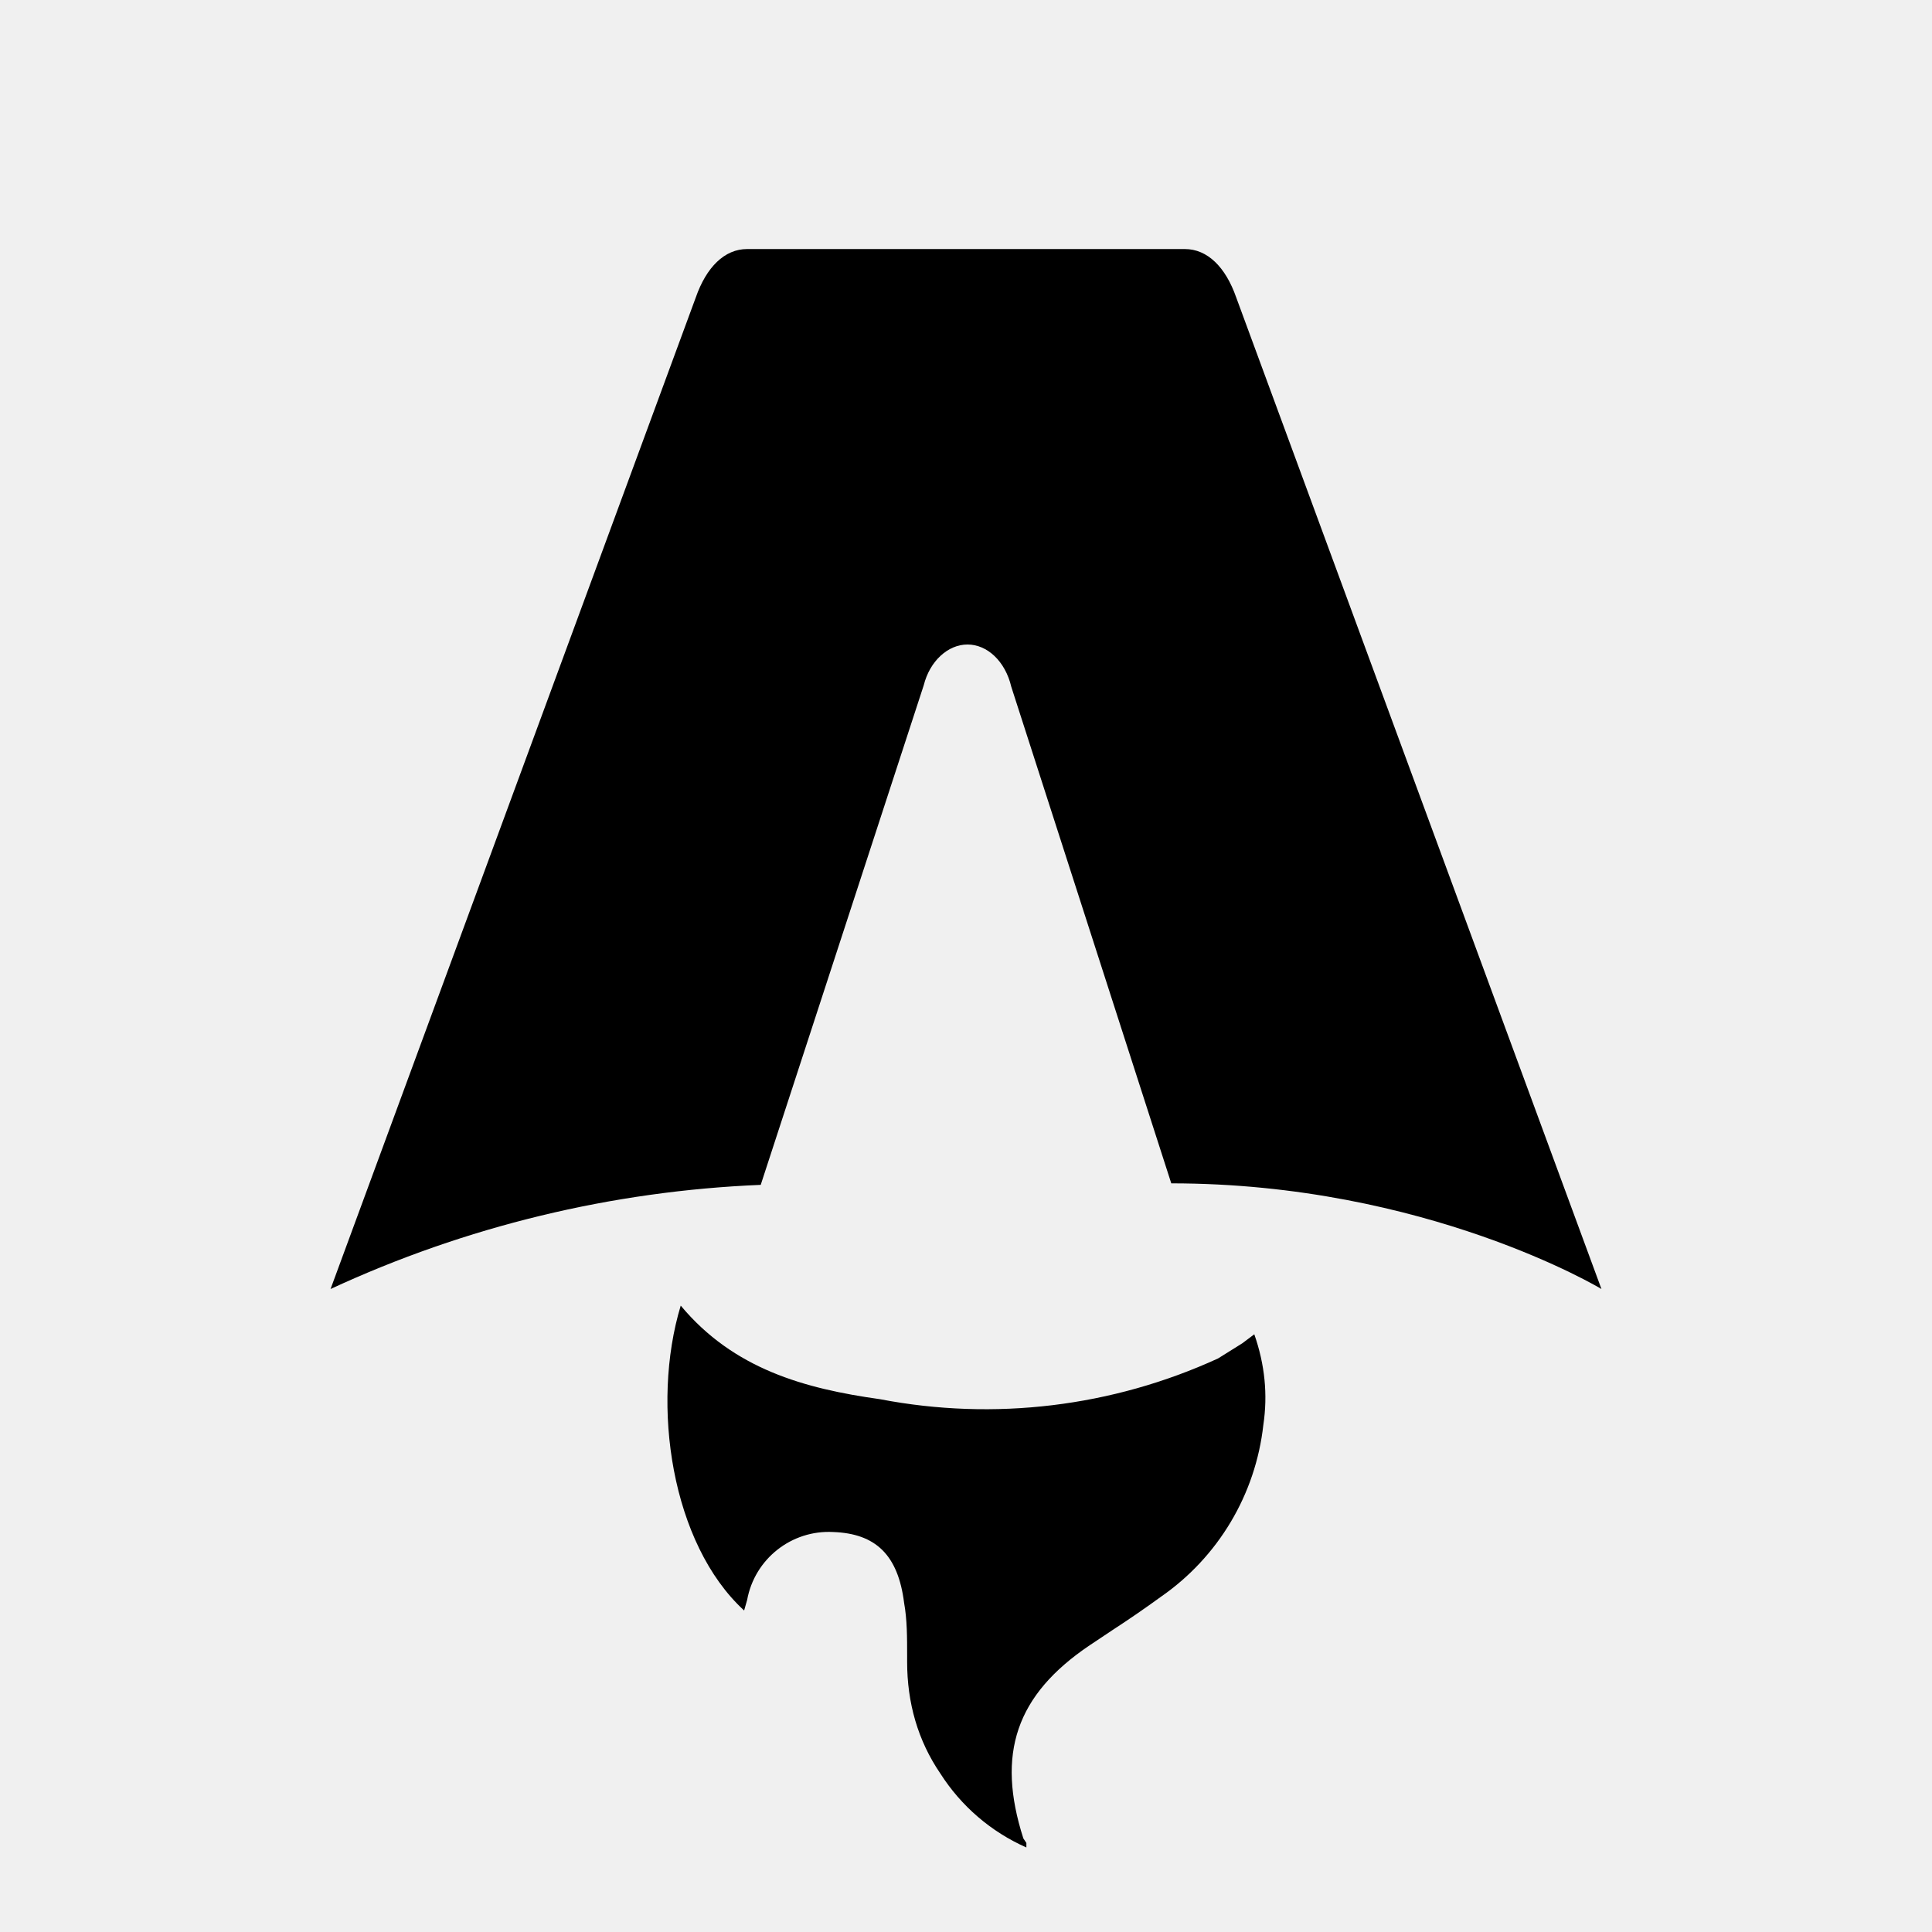
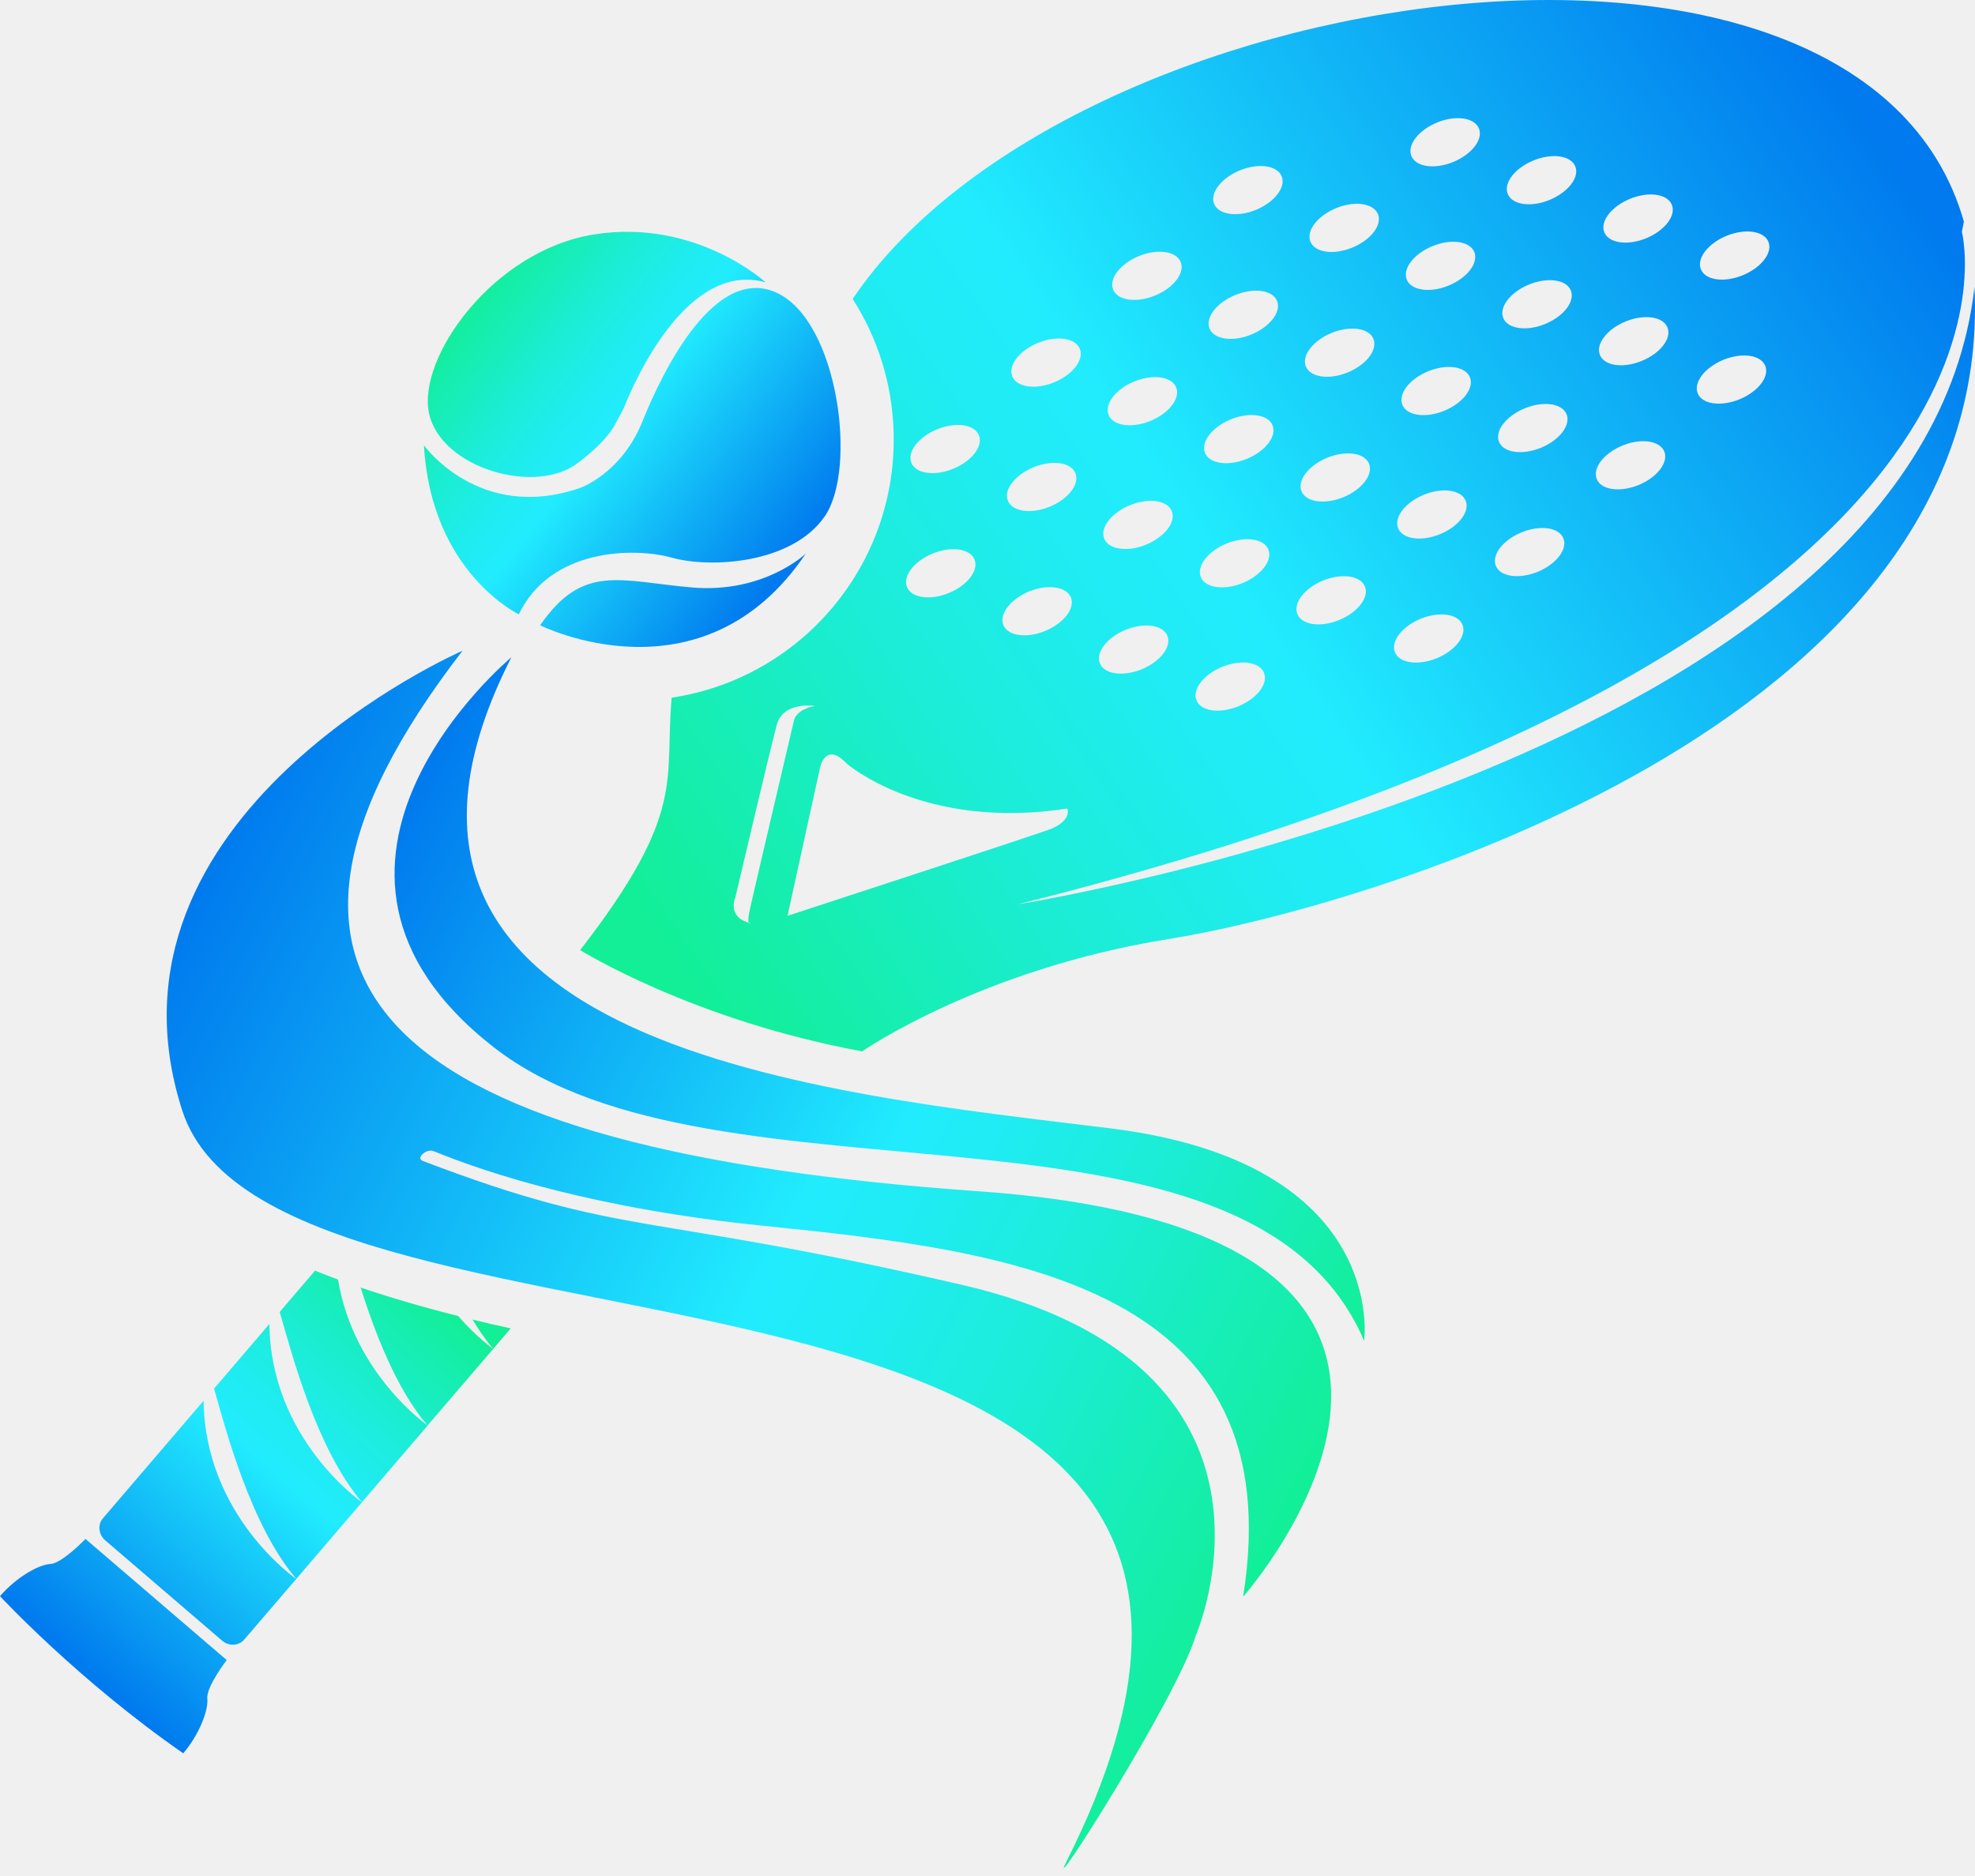
- <svg xmlns="http://www.w3.org/2000/svg" fill="none" viewBox="0 0 128 128">
-   <path d="M50.4 78.5a75.1 75.1 0 0 0-28.5 6.9l24.2-65.7c.7-2 1.9-3.2 3.4-3.2h29c1.5 0 2.7 1.2 3.4 3.2l24.2 65.7s-11.6-7-28.5-7L67 45.5c-.4-1.7-1.6-2.8-2.9-2.8-1.3 0-2.5 1.1-2.9 2.7L50.4 78.5Zm-1.1 28.2Zm-4.2-20.2c-2 6.6-.6 15.8 4.2 20.2a17.5 17.5 0 0 1 .2-.7 5.5 5.5 0 0 1 5.7-4.5c2.8.1 4.3 1.5 4.7 4.7.2 1.1.2 2.3.2 3.5v.4c0 2.7.7 5.2 2.2 7.4a13 13 0 0 0 5.7 4.9v-.3l-.2-.3c-1.8-5.6-.5-9.5 4.4-12.8l1.5-1a73 73 0 0 0 3.2-2.2 16 16 0 0 0 6.8-11.4c.3-2 .1-4-.6-6l-.8.6-1.6 1a37 37 0 0 1-22.4 2.7c-5-.7-9.7-2-13.2-6.2Z" />
-   <style>
-         path { fill: #000; }
-         @media (prefers-color-scheme: dark) {
-             path { fill: #FFF; }
-         }
-     </style>
+ <svg xmlns="http://www.w3.org/2000/svg" width="40" height="38" viewBox="0 0 40 38" fill="none">
+   <path d="M9.368 13.181C9.368 13.181 1.755 16.496 3.692 22.497C5.63 28.497 28.605 23.809 21.595 37.715C21.149 38.601 23.824 34.423 24.22 33.126C24.224 33.115 26.595 27.669 19.484 26.026C12.97 24.52 12.72 25.099 8.563 23.516C8.413 23.459 8.637 23.258 8.784 23.318C9.894 23.773 12.083 24.487 15.471 24.831C20.569 25.346 26.173 26.061 25.177 32.344C25.177 32.344 31.691 24.967 19.817 24.13C7.944 23.292 4.084 20.026 9.368 13.181Z" fill="url(#paint0_linear_72_382)" />
+   <path d="M10.358 13.313C10.358 13.313 5.285 17.526 9.993 21.208C14.525 24.753 25.276 21.68 27.628 27.16C27.628 27.16 28.135 23.555 22.492 22.856C16.85 22.158 6.311 21.254 10.358 13.312V13.313Z" fill="url(#paint1_linear_72_382)" />
+   <path d="M12.647 8.233C12.604 8.343 12.535 8.439 12.485 8.545C12.289 8.959 11.711 9.371 11.711 9.371C10.864 10.04 8.937 9.492 8.69 8.377C8.444 7.262 9.973 5.074 12.035 4.748C14.096 4.422 15.508 5.72 15.508 5.72C13.921 5.27 12.848 7.731 12.647 8.233ZM16.32 11.214C16.32 11.214 15.471 12.028 14.007 11.899C12.545 11.769 11.804 11.412 10.939 12.666C10.939 12.666 14.228 14.316 16.32 11.214ZM10.508 12.444C11.146 11.11 12.829 11.08 13.61 11.297C14.389 11.514 16.042 11.422 16.705 10.457C17.368 9.492 16.976 6.507 15.733 5.931C14.491 5.357 13.44 7.469 13.012 8.534C12.586 9.598 11.741 9.886 11.741 9.886C9.706 10.585 8.586 9.02 8.586 9.02C8.731 11.6 10.507 12.443 10.507 12.443L10.508 12.444Z" fill="url(#paint2_linear_72_382)" />
+   <path d="M39.99 5.807C38.919 15.417 20.622 18.316 20.622 18.316C41.893 12.977 39.734 4.694 39.734 4.694L39.775 4.489C37.707 -2.8 21.65 -0.44 17.269 6.055C17.767 6.832 18.068 7.749 18.098 8.74C18.181 11.448 16.217 13.741 13.604 14.132C13.45 15.812 13.921 16.444 11.75 19.245C11.75 19.245 14.016 20.663 17.462 21.296C17.462 21.296 19.855 19.631 23.67 19.021C27.486 18.411 40.428 14.714 39.989 5.807H39.99ZM34.969 4.776C35.347 4.623 35.726 4.676 35.816 4.897C35.907 5.118 35.673 5.421 35.295 5.576C34.918 5.73 34.539 5.677 34.449 5.456C34.358 5.234 34.592 4.931 34.969 4.776ZM34.905 7.288C35.282 7.135 35.661 7.188 35.752 7.409C35.842 7.63 35.608 7.933 35.231 8.088C34.853 8.242 34.474 8.189 34.384 7.968C34.294 7.746 34.528 7.443 34.905 7.288ZM33.014 4.027C33.391 3.873 33.77 3.926 33.86 4.147C33.951 4.368 33.717 4.671 33.339 4.827C32.962 4.98 32.583 4.927 32.493 4.706C32.402 4.485 32.636 4.182 33.014 4.027ZM32.925 6.511C33.302 6.358 33.681 6.411 33.771 6.632C33.862 6.853 33.628 7.156 33.25 7.311C32.873 7.465 32.494 7.412 32.404 7.191C32.313 6.969 32.547 6.666 32.925 6.511ZM32.86 9.025C33.237 8.871 33.616 8.924 33.707 9.145C33.797 9.367 33.563 9.67 33.186 9.825C32.808 9.978 32.429 9.925 32.339 9.704C32.249 9.483 32.483 9.18 32.86 9.025ZM31.058 3.25C31.435 3.096 31.814 3.149 31.904 3.37C31.995 3.591 31.761 3.894 31.383 4.05C31.006 4.205 30.627 4.15 30.537 3.929C30.446 3.708 30.68 3.405 31.058 3.25ZM30.967 5.763C31.345 5.609 31.724 5.662 31.814 5.884C31.904 6.105 31.67 6.408 31.293 6.563C30.916 6.717 30.537 6.663 30.446 6.442C30.356 6.221 30.59 5.918 30.967 5.763ZM30.881 8.271C31.259 8.117 31.637 8.17 31.728 8.391C31.818 8.612 31.584 8.916 31.207 9.071C30.829 9.224 30.451 9.171 30.36 8.95C30.27 8.729 30.504 8.426 30.881 8.271ZM30.817 10.783C31.194 10.629 31.573 10.682 31.663 10.903C31.754 11.124 31.52 11.428 31.142 11.583C30.765 11.736 30.386 11.683 30.296 11.462C30.205 11.241 30.439 10.938 30.817 10.783ZM29.106 2.481C29.483 2.327 29.862 2.381 29.953 2.602C30.043 2.823 29.809 3.126 29.432 3.281C29.054 3.436 28.676 3.382 28.585 3.16C28.495 2.939 28.729 2.636 29.106 2.481ZM29.013 4.985C29.39 4.831 29.769 4.884 29.859 5.105C29.95 5.326 29.716 5.629 29.338 5.785C28.961 5.938 28.582 5.885 28.492 5.664C28.401 5.443 28.635 5.14 29.013 4.985ZM28.924 7.521C29.301 7.367 29.68 7.42 29.77 7.642C29.861 7.863 29.627 8.166 29.25 8.321C28.872 8.475 28.493 8.421 28.403 8.2C28.312 7.979 28.546 7.676 28.924 7.521ZM28.838 10.021C29.215 9.868 29.594 9.921 29.684 10.142C29.775 10.363 29.541 10.666 29.163 10.821C28.786 10.975 28.407 10.922 28.317 10.701C28.226 10.48 28.46 10.177 28.838 10.021ZM28.773 12.533C29.151 12.38 29.529 12.433 29.62 12.654C29.71 12.875 29.476 13.178 29.099 13.333C28.721 13.487 28.343 13.434 28.252 13.213C28.162 12.992 28.396 12.689 28.773 12.533ZM27.061 4.216C27.439 4.062 27.817 4.116 27.908 4.337C27.998 4.558 27.764 4.861 27.387 5.016C27.009 5.17 26.631 5.117 26.54 4.895C26.45 4.674 26.684 4.371 27.061 4.216ZM26.969 6.744C27.347 6.59 27.726 6.643 27.816 6.865C27.906 7.086 27.672 7.389 27.295 7.544C26.918 7.698 26.539 7.644 26.448 7.423C26.358 7.202 26.592 6.899 26.969 6.744ZM26.88 9.272C27.258 9.118 27.637 9.171 27.727 9.392C27.817 9.614 27.584 9.917 27.206 10.072C26.829 10.225 26.45 10.172 26.36 9.951C26.269 9.73 26.503 9.427 26.88 9.272ZM26.797 11.759C27.175 11.606 27.553 11.659 27.644 11.88C27.734 12.101 27.5 12.404 27.123 12.559C26.745 12.714 26.367 12.66 26.276 12.439C26.186 12.217 26.42 11.914 26.797 11.759ZM25.111 3.451C25.488 3.297 25.867 3.35 25.958 3.571C26.048 3.792 25.814 4.095 25.437 4.251C25.059 4.404 24.68 4.351 24.59 4.13C24.5 3.909 24.734 3.606 25.111 3.451ZM25.018 5.976C25.395 5.822 25.774 5.875 25.864 6.096C25.955 6.317 25.721 6.62 25.343 6.776C24.966 6.931 24.587 6.876 24.497 6.655C24.406 6.434 24.64 6.131 25.018 5.976ZM24.926 8.495C25.303 8.341 25.682 8.394 25.773 8.615C25.863 8.837 25.629 9.14 25.252 9.295C24.874 9.448 24.495 9.395 24.405 9.174C24.315 8.953 24.549 8.65 24.926 8.495ZM24.841 11.01C25.219 10.856 25.598 10.909 25.688 11.13C25.778 11.351 25.544 11.655 25.167 11.81C24.79 11.963 24.411 11.91 24.32 11.689C24.23 11.468 24.464 11.165 24.841 11.01ZM24.754 13.507C25.131 13.354 25.51 13.407 25.6 13.628C25.691 13.849 25.457 14.152 25.079 14.307C24.702 14.461 24.323 14.408 24.233 14.187C24.142 13.965 24.376 13.662 24.754 13.507ZM23.066 5.187C23.444 5.033 23.822 5.086 23.913 5.308C24.003 5.529 23.769 5.832 23.392 5.987C23.015 6.141 22.636 6.088 22.545 5.866C22.455 5.645 22.689 5.342 23.066 5.187ZM22.974 7.726C23.352 7.573 23.731 7.626 23.821 7.847C23.911 8.068 23.677 8.371 23.3 8.526C22.923 8.68 22.544 8.627 22.453 8.406C22.363 8.184 22.597 7.881 22.974 7.726ZM22.885 10.233C23.263 10.079 23.642 10.132 23.732 10.353C23.822 10.574 23.588 10.877 23.211 11.033C22.834 11.186 22.455 11.133 22.364 10.912C22.274 10.691 22.508 10.388 22.885 10.233ZM22.796 12.758C23.174 12.604 23.553 12.657 23.643 12.878C23.733 13.099 23.5 13.402 23.122 13.557C22.745 13.711 22.366 13.658 22.276 13.437C22.185 13.216 22.419 12.913 22.796 12.758ZM21.023 6.945C21.4 6.791 21.779 6.844 21.869 7.066C21.96 7.287 21.726 7.59 21.349 7.745C20.971 7.899 20.592 7.846 20.502 7.624C20.411 7.403 20.645 7.1 21.023 6.945ZM20.934 9.464C21.311 9.31 21.69 9.364 21.78 9.585C21.871 9.806 21.637 10.109 21.259 10.264C20.882 10.418 20.503 10.365 20.413 10.143C20.322 9.922 20.556 9.619 20.934 9.464ZM20.842 11.98C21.219 11.827 21.598 11.88 21.689 12.101C21.779 12.322 21.545 12.625 21.168 12.78C20.79 12.936 20.411 12.881 20.321 12.66C20.231 12.439 20.465 12.136 20.842 11.98ZM18.979 8.696C19.357 8.542 19.735 8.595 19.826 8.816C19.916 9.038 19.682 9.341 19.305 9.496C18.928 9.649 18.549 9.596 18.458 9.375C18.368 9.154 18.602 8.851 18.979 8.696ZM18.89 11.212C19.268 11.058 19.647 11.112 19.737 11.333C19.827 11.554 19.593 11.857 19.216 12.012C18.839 12.167 18.46 12.113 18.369 11.891C18.279 11.67 18.513 11.367 18.89 11.212ZM15.161 18.689C14.722 18.563 14.892 18.181 14.892 18.181C14.892 18.181 15.6 15.168 15.732 14.682C15.864 14.197 16.503 14.3 16.503 14.3C16.102 14.376 16.078 14.602 16.078 14.602C16.078 14.602 15.284 17.987 15.194 18.388C15.151 18.58 15.151 18.658 15.161 18.689C15.174 18.694 15.185 18.698 15.198 18.701C15.198 18.701 15.172 18.724 15.161 18.689ZM15.95 18.551L16.609 15.547C16.609 15.547 16.715 15.008 17.151 15.469C17.151 15.469 18.701 16.826 21.617 16.378C21.617 16.378 21.727 16.633 21.225 16.812C20.723 16.992 15.949 18.551 15.949 18.551H15.95Z" fill="url(#paint3_linear_72_382)" />
+   <path d="M3.16 32.398L4.592 33.626C4.592 33.626 4.173 34.169 4.199 34.407C4.223 34.647 4.034 35.137 3.711 35.515C1.577 34.033 0 32.332 0 32.332C0.323 31.956 0.778 31.692 1.019 31.68C1.258 31.669 1.731 31.172 1.731 31.172L3.163 32.4L3.16 32.398ZM5.454 26.82L4.335 28.128C4.583 28.994 5.083 30.904 6.001 31.982L7.331 30.429C7.331 30.429 5.482 29.154 5.456 26.82H5.454ZM4.124 28.372L2.084 30.755C1.973 30.884 1.995 31.083 2.13 31.2L4.5 33.234C4.636 33.35 4.836 33.34 4.946 33.212L6 31.983C6 31.983 4.15 30.708 4.124 28.375V28.372ZM6.845 25.918C6.674 25.855 6.519 25.794 6.38 25.738L5.665 26.574C5.914 27.44 6.413 29.35 7.331 30.428L8.662 28.875C8.662 28.875 7.161 27.834 6.846 25.918H6.845ZM9.57 26.729C9.699 26.943 9.838 27.144 9.989 27.323L10.344 26.907C10.074 26.849 9.815 26.79 9.57 26.729ZM9.279 26.657C8.492 26.459 7.839 26.262 7.304 26.08C7.594 26.998 8.027 28.134 8.659 28.875L9.989 27.323C9.989 27.323 9.66 27.094 9.279 26.657Z" fill="url(#paint4_linear_72_382)" />
+   <defs>
+     <linearGradient id="paint0_linear_72_382" x1="26.084" y1="31.073" x2="3.355" y2="19.195" gradientUnits="userSpaceOnUse">
+       <stop stop-color="#12EF97" />
+       <stop offset="0.06" stop-color="#14EEA7" />
+       <stop offset="0.24" stop-color="#1BEDD6" />
+       <stop offset="0.38" stop-color="#1FECF3" />
+       <stop offset="0.46" stop-color="#21ECFE" />
+       <stop offset="1" stop-color="#007AEE" />
+     </linearGradient>
+     <linearGradient id="paint1_linear_72_382" x1="27.918" y1="26.604" x2="8.184" y2="16.29" gradientUnits="userSpaceOnUse">
+       <stop stop-color="#12EF97" />
+       <stop offset="0.06" stop-color="#14EEA7" />
+       <stop offset="0.24" stop-color="#1BEDD6" />
+       <stop offset="0.38" stop-color="#1FECF3" />
+       <stop offset="0.46" stop-color="#21ECFE" />
+       <stop offset="1" stop-color="#007AEE" />
+     </linearGradient>
+     <linearGradient id="paint2_linear_72_382" x1="9.313" y1="6.22" x2="15.967" y2="11.406" gradientUnits="userSpaceOnUse">
+       <stop stop-color="#12EF97" />
+       <stop offset="0.06" stop-color="#14EEA7" />
+       <stop offset="0.24" stop-color="#1BEDD6" />
+       <stop offset="0.38" stop-color="#1FECF3" />
+       <stop offset="0.46" stop-color="#21ECFE" />
+       <stop offset="1" stop-color="#007AEE" />
+     </linearGradient>
+     <linearGradient id="paint3_linear_72_382" x1="13.185" y1="18.827" x2="37.549" y2="2.057" gradientUnits="userSpaceOnUse">
+       <stop stop-color="#12EF97" />
+       <stop offset="0.06" stop-color="#14EEA7" />
+       <stop offset="0.24" stop-color="#1BEDD6" />
+       <stop offset="0.38" stop-color="#1FECF3" />
+       <stop offset="0.46" stop-color="#21ECFE" />
+       <stop offset="1" stop-color="#007AEE" />
+     </linearGradient>
+     <linearGradient id="paint4_linear_72_382" x1="8.716" y1="26.189" x2="1.84" y2="33.926" gradientUnits="userSpaceOnUse">
+       <stop stop-color="#12EF97" />
+       <stop offset="0.06" stop-color="#14EEA7" />
+       <stop offset="0.24" stop-color="#1BEDD6" />
+       <stop offset="0.38" stop-color="#1FECF3" />
+       <stop offset="0.46" stop-color="#21ECFE" />
+       <stop offset="1" stop-color="#007AEE" />
+     </linearGradient>
+   </defs>
</svg>
